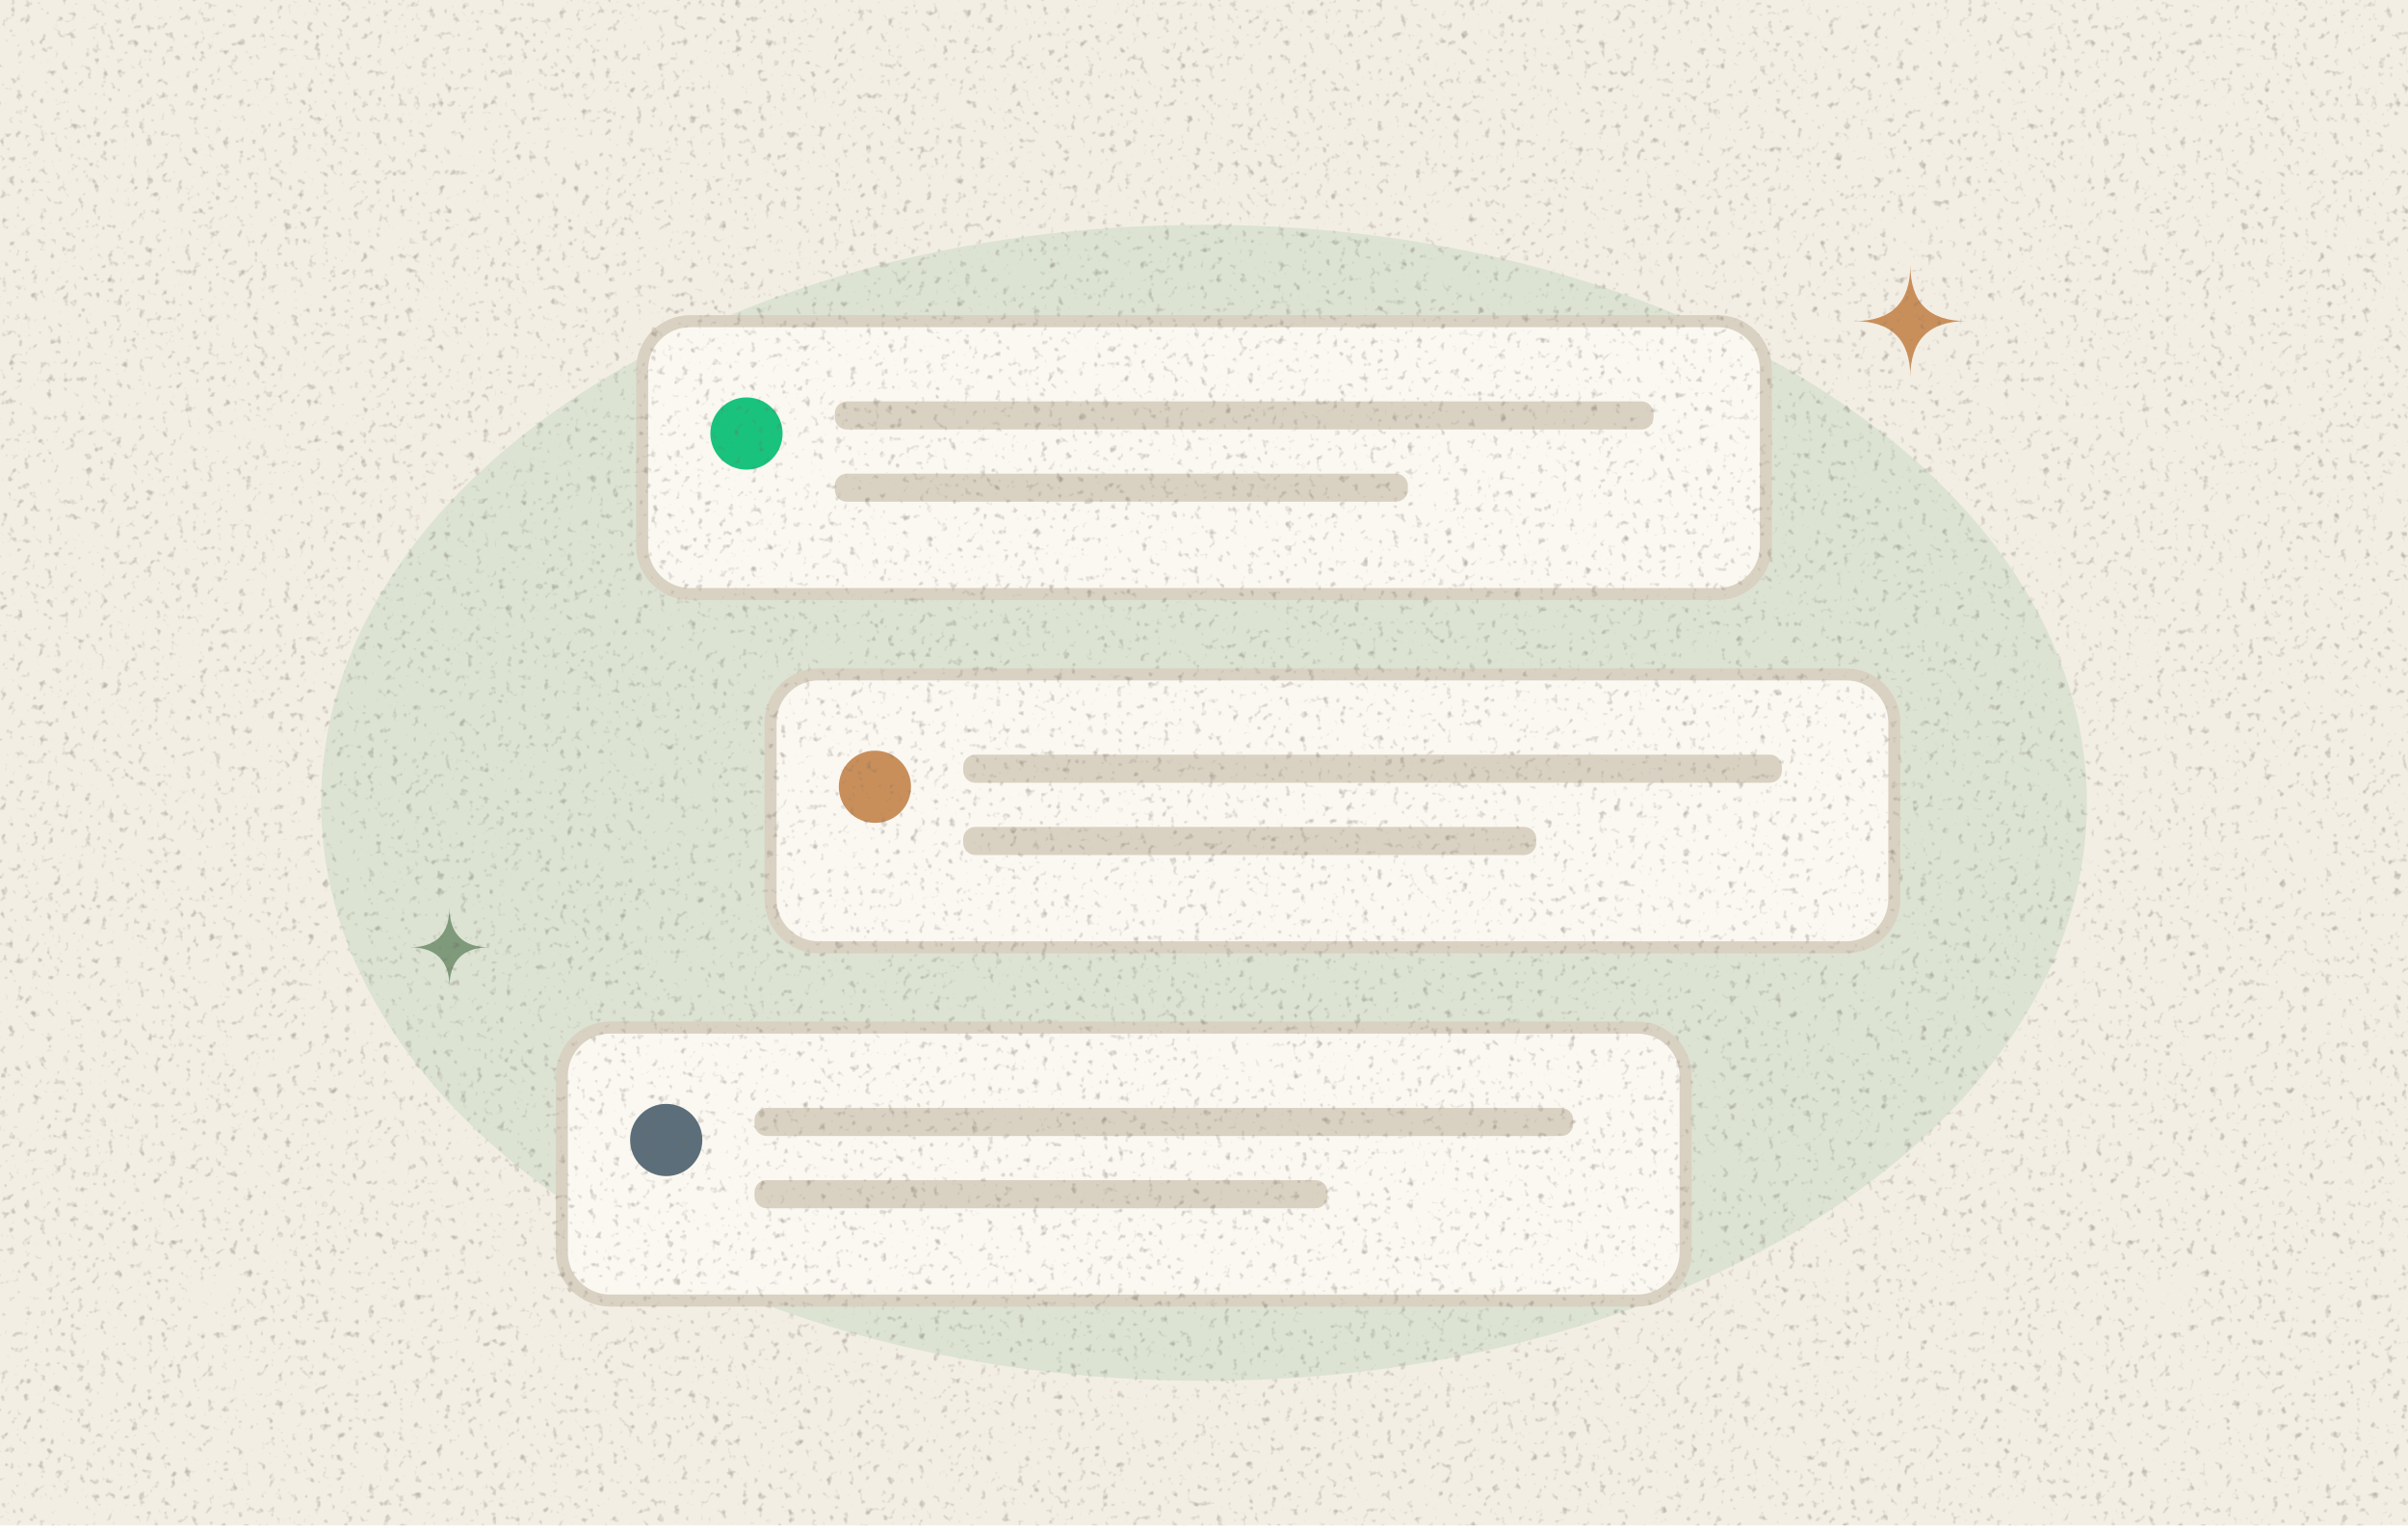
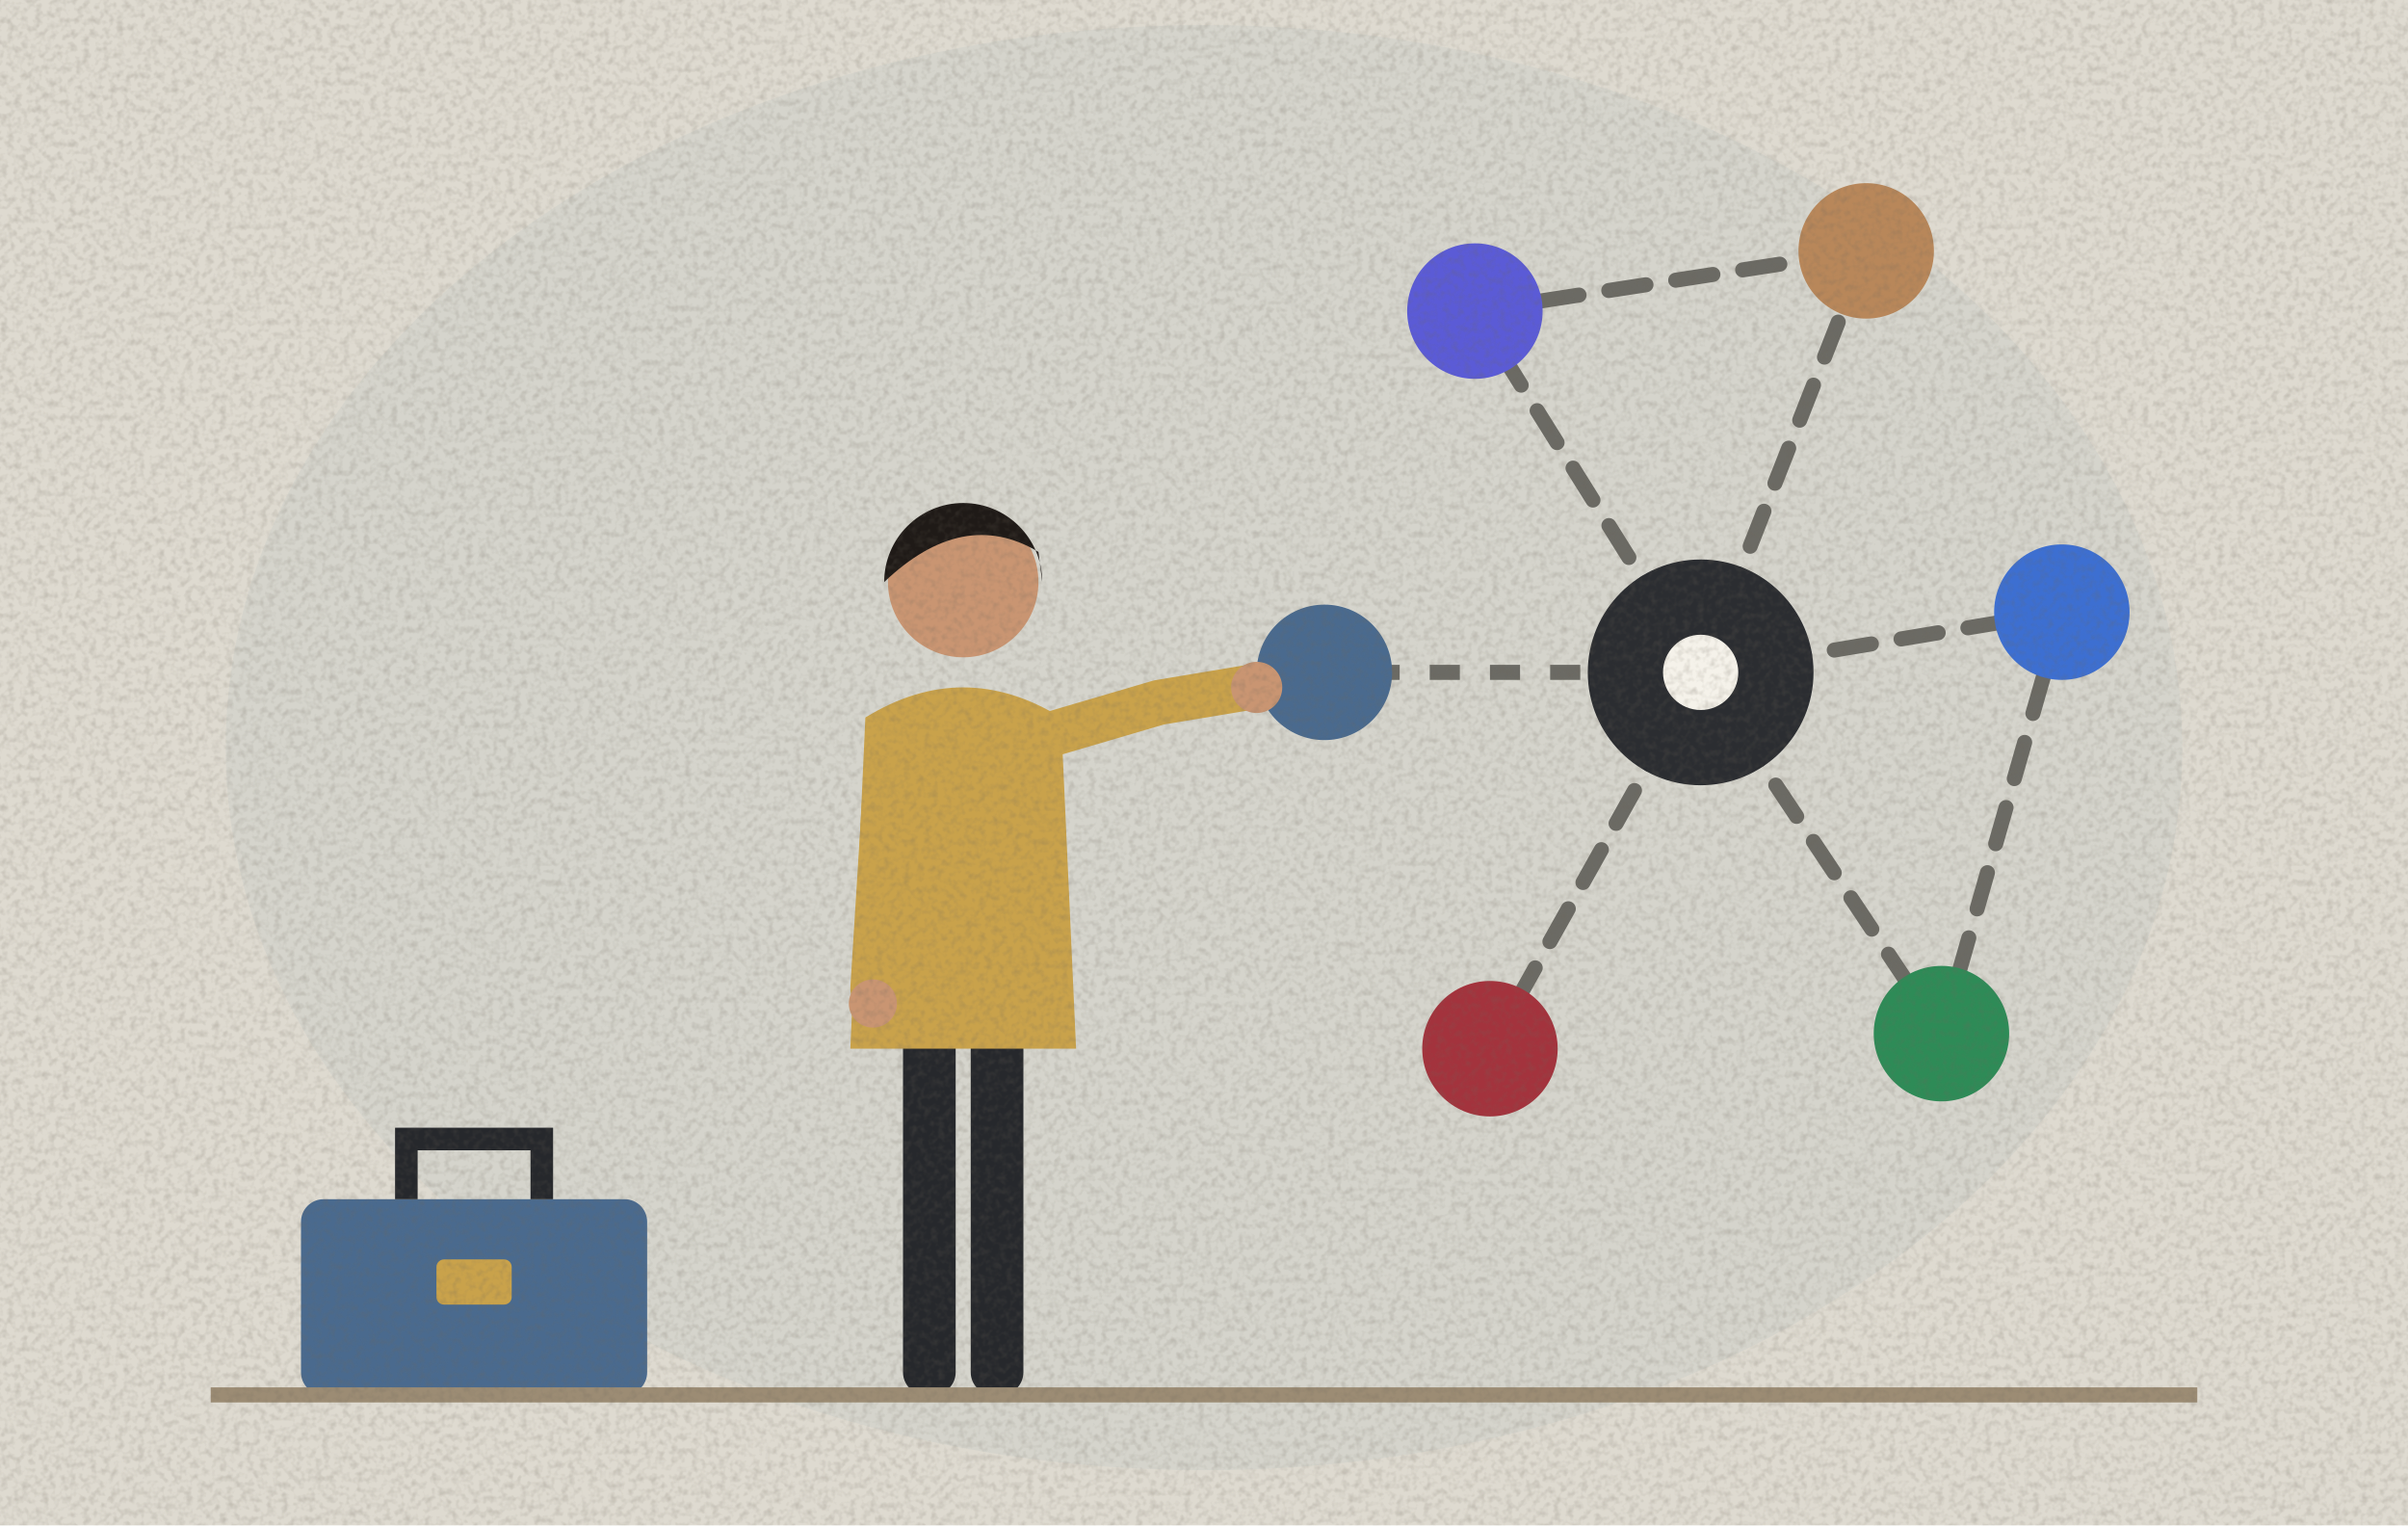
- <svg xmlns="http://www.w3.org/2000/svg" viewBox="0 0 300 190" role="img" aria-label="Three agent cards stacked with status dots">
-   <defs>
-     <filter id="edf9" x="0" y="0" width="100%" height="100%">
-       <feTurbulence type="fractalNoise" baseFrequency="1.05" numOctaves="2" seed="63" stitchTiles="stitch" result="n" />
-       <feColorMatrix in="n" type="matrix" values="0 0 0 0 0.16  0 0 0 0 0.14  0 0 0 0 0.11  0 0 0 1.5 -0.92" />
-       <feComposite in2="SourceAlpha" operator="in" />
-     </filter>
-   </defs>
-   <g id="edx9">
-     <rect x="0" y="0" width="300" height="190" rx="0" fill="#F3EEE4" />
-     <ellipse cx="150" cy="100" rx="110" ry="72" fill="#DCE3D3" />
-     <rect x="80" y="40" width="140" height="34" rx="6" fill="#FBF8F2" stroke="#D9D1C2" stroke-width="1.5" />
-     <rect x="104" y="50" width="102.0" height="3.5" rx="1.5" fill="#D9D1C2" />
-     <rect x="104" y="59" width="71.4" height="3.5" rx="1.5" fill="#D9D1C2" />
-     <circle cx="93" cy="54" r="4.5" fill="#19C37D" />
-     <rect x="96" y="84" width="140" height="34" rx="6" fill="#FBF8F2" stroke="#D9D1C2" stroke-width="1.5" />
-     <rect x="120" y="94" width="102.0" height="3.5" rx="1.5" fill="#D9D1C2" />
-     <rect x="120" y="103" width="71.4" height="3.5" rx="1.5" fill="#D9D1C2" />
-     <circle cx="109" cy="98" r="4.5" fill="#C98F5B" />
-     <rect x="70" y="128" width="140" height="34" rx="6" fill="#FBF8F2" stroke="#D9D1C2" stroke-width="1.5" />
-     <rect x="94" y="138" width="102.0" height="3.5" rx="1.5" fill="#D9D1C2" />
-     <rect x="94" y="147" width="71.4" height="3.5" rx="1.5" fill="#D9D1C2" />
-     <circle cx="83" cy="142" r="4.5" fill="#5B6E7A" />
-     <path d="M238 33 Q238 40 245 40 Q238 40 238 47 Q238 40 231 40 Q238 40 238 33 Z" fill="#C98F5B" />
-     <path d="M56 113 Q56 118 61 118 Q56 118 56 123 Q56 118 51 118 Q56 118 56 113 Z" fill="#7E9A7B" />
-   </g>
-   <use href="#edx9" filter="url(#edf9)" />
+ <svg xmlns="http://www.w3.org/2000/svg" viewBox="0 0 300 190" width="300" height="190" role="img" aria-label="A person connecting a node into a network that links every team">
+   <style>.g-bob{animation:gfloat 3.6s ease-in-out infinite}.g-pulse{animation:gpulse 2.6s ease-in-out infinite}.g-beat{animation:gbeat 2.2s ease-in-out infinite;transform-box:fill-box;transform-origin:center}.g-flow{animation:gflow 1.6s linear infinite}@keyframes gfloat{0%,100%{transform:translateY(0)}50%{transform:translateY(-3px)}}@keyframes gpulse{0%,100%{opacity:1}50%{opacity:.45}}@keyframes gbeat{0%,100%{transform:scale(1)}50%{transform:scale(1.12)}}@keyframes gflow{to{stroke-dashoffset:-24}}@media (prefers-reduced-motion:reduce){*{animation:none!important}}</style>
+   <svg x="0" y="0" width="300" height="190" viewBox="0 0 320 260" preserveAspectRatio="xMidYMid slice">
+     <defs data-dc-tpl="231">
+       <filter data-dc-tpl="232" id="art-grain" x="0" y="0" width="100%" height="100%">
+         <feTurbulence data-dc-tpl="233" type="fractalNoise" baseFrequency="1.1" numOctaves="2" stitchTiles="stitch" />
+         <feColorMatrix data-dc-tpl="234" values="0 0 0 0 0.15 0 0 0 0 0.13 0 0 0 0 0.1 0.9 0 0 0 -0.38" />
+       </filter>
+     </defs>
+     <rect data-dc-tpl="235" width="320" height="260" fill="#DEDAD0" />
+     <ellipse data-dc-tpl="236" cx="160" cy="128" rx="130" ry="96" fill="#D5D4CC" />
+     <g data-dc-tpl="237" stroke="#6B6A64" stroke-width="2" stroke-linecap="round" stroke-dasharray="5 4" class="g-flow">
+       <line data-dc-tpl="238" x1="226" y1="118" x2="196" y2="70" />
+       <line data-dc-tpl="239" x1="226" y1="118" x2="248" y2="62" />
+       <line data-dc-tpl="240" x1="226" y1="118" x2="274" y2="110" />
+       <line data-dc-tpl="241" x1="226" y1="118" x2="258" y2="166" />
+       <line data-dc-tpl="242" x1="226" y1="118" x2="198" y2="168" />
+       <line data-dc-tpl="243" x1="196" y1="70" x2="248" y2="62" />
+       <line data-dc-tpl="244" x1="274" y1="110" x2="258" y2="166" />
+     </g>
+     <line data-dc-tpl="245" x1="226" y1="118" x2="178" y2="118" stroke="#6B6A64" stroke-width="2" stroke-dasharray="4 4" />
+     <circle data-dc-tpl="246" cx="196" cy="70" r="9" fill="#5B5BD6" class="g-pulse" style="animation-delay: 0s;" />
+     <circle data-dc-tpl="247" cx="248" cy="62" r="9" fill="#B8875A" class="g-pulse" style="animation-delay: 0.5s;" />
+     <circle data-dc-tpl="248" cx="274" cy="110" r="9" fill="#3D6FD1" class="g-pulse" style="animation-delay: 1s;" />
+     <circle data-dc-tpl="249" cx="258" cy="166" r="9" fill="#2E8B57" class="g-pulse" style="animation-delay: 1.5s;" />
+     <circle data-dc-tpl="250" cx="198" cy="168" r="9" fill="#A3333D" class="g-pulse" style="animation-delay: 2s;" />
+     <circle data-dc-tpl="251" cx="226" cy="118" r="15" fill="#2B2D31" class="g-beat" />
+     <circle data-dc-tpl="252" cx="226" cy="118" r="5" fill="#F5F2EA" />
+     <rect data-dc-tpl="253" x="40" y="188" width="46" height="26" rx="3" fill="#4A6A8E" />
+     <path data-dc-tpl="254" d="M54 188 V180 H72 V188" fill="none" stroke="#26282C" stroke-width="3" />
+     <rect data-dc-tpl="255" x="58" y="196" width="10" height="6" rx="1" fill="#C9A24B" />
+     <g data-dc-tpl="256" transform="translate(128 0)">
+       <rect data-dc-tpl="257" x="-8" y="164" width="7" height="50" rx="3" fill="#26282C" />
+       <rect data-dc-tpl="258" x="1" y="164" width="7" height="50" rx="3" fill="#26282C" />
+       <path data-dc-tpl="259" d="M-13 124 Q0 116 13 124 L15 168 L-15 168 Z" fill="#C9A24B" />
+       <path data-dc-tpl="260" d="M-10 128 L-12 160" stroke="#C9A24B" stroke-width="6" stroke-linecap="round" />
+       <circle data-dc-tpl="261" cx="-12" cy="162" r="3.2" fill="#C99572" />
+       <path data-dc-tpl="262" d="M9 127 L26 122 L38 120" fill="none" stroke="#C9A24B" stroke-width="6" stroke-linecap="round" stroke-linejoin="round" />
+       <circle data-dc-tpl="263" cx="0" cy="106" r="10" fill="#C99572" />
+       <path data-dc-tpl="264" d="M-10.5 106 A10.5 10.5 0 0 1 10.5 106 L10 102 Q0 96 -10.5 106 Z" fill="#1F1A17" />
+     </g>
+     <circle data-dc-tpl="265" cx="176" cy="118" r="9" fill="#4A6A8E" class="g-bob" />
+     <circle data-dc-tpl="266" cx="167" cy="120" r="3.4" fill="#C99572" />
+     <line data-dc-tpl="267" x1="28" y1="214" x2="292" y2="214" stroke="#9C8C74" stroke-width="2" />
+     <rect data-dc-tpl="268" width="320" height="260" filter="url(#art-grain)" opacity="0.55" />
+   </svg>
</svg>
